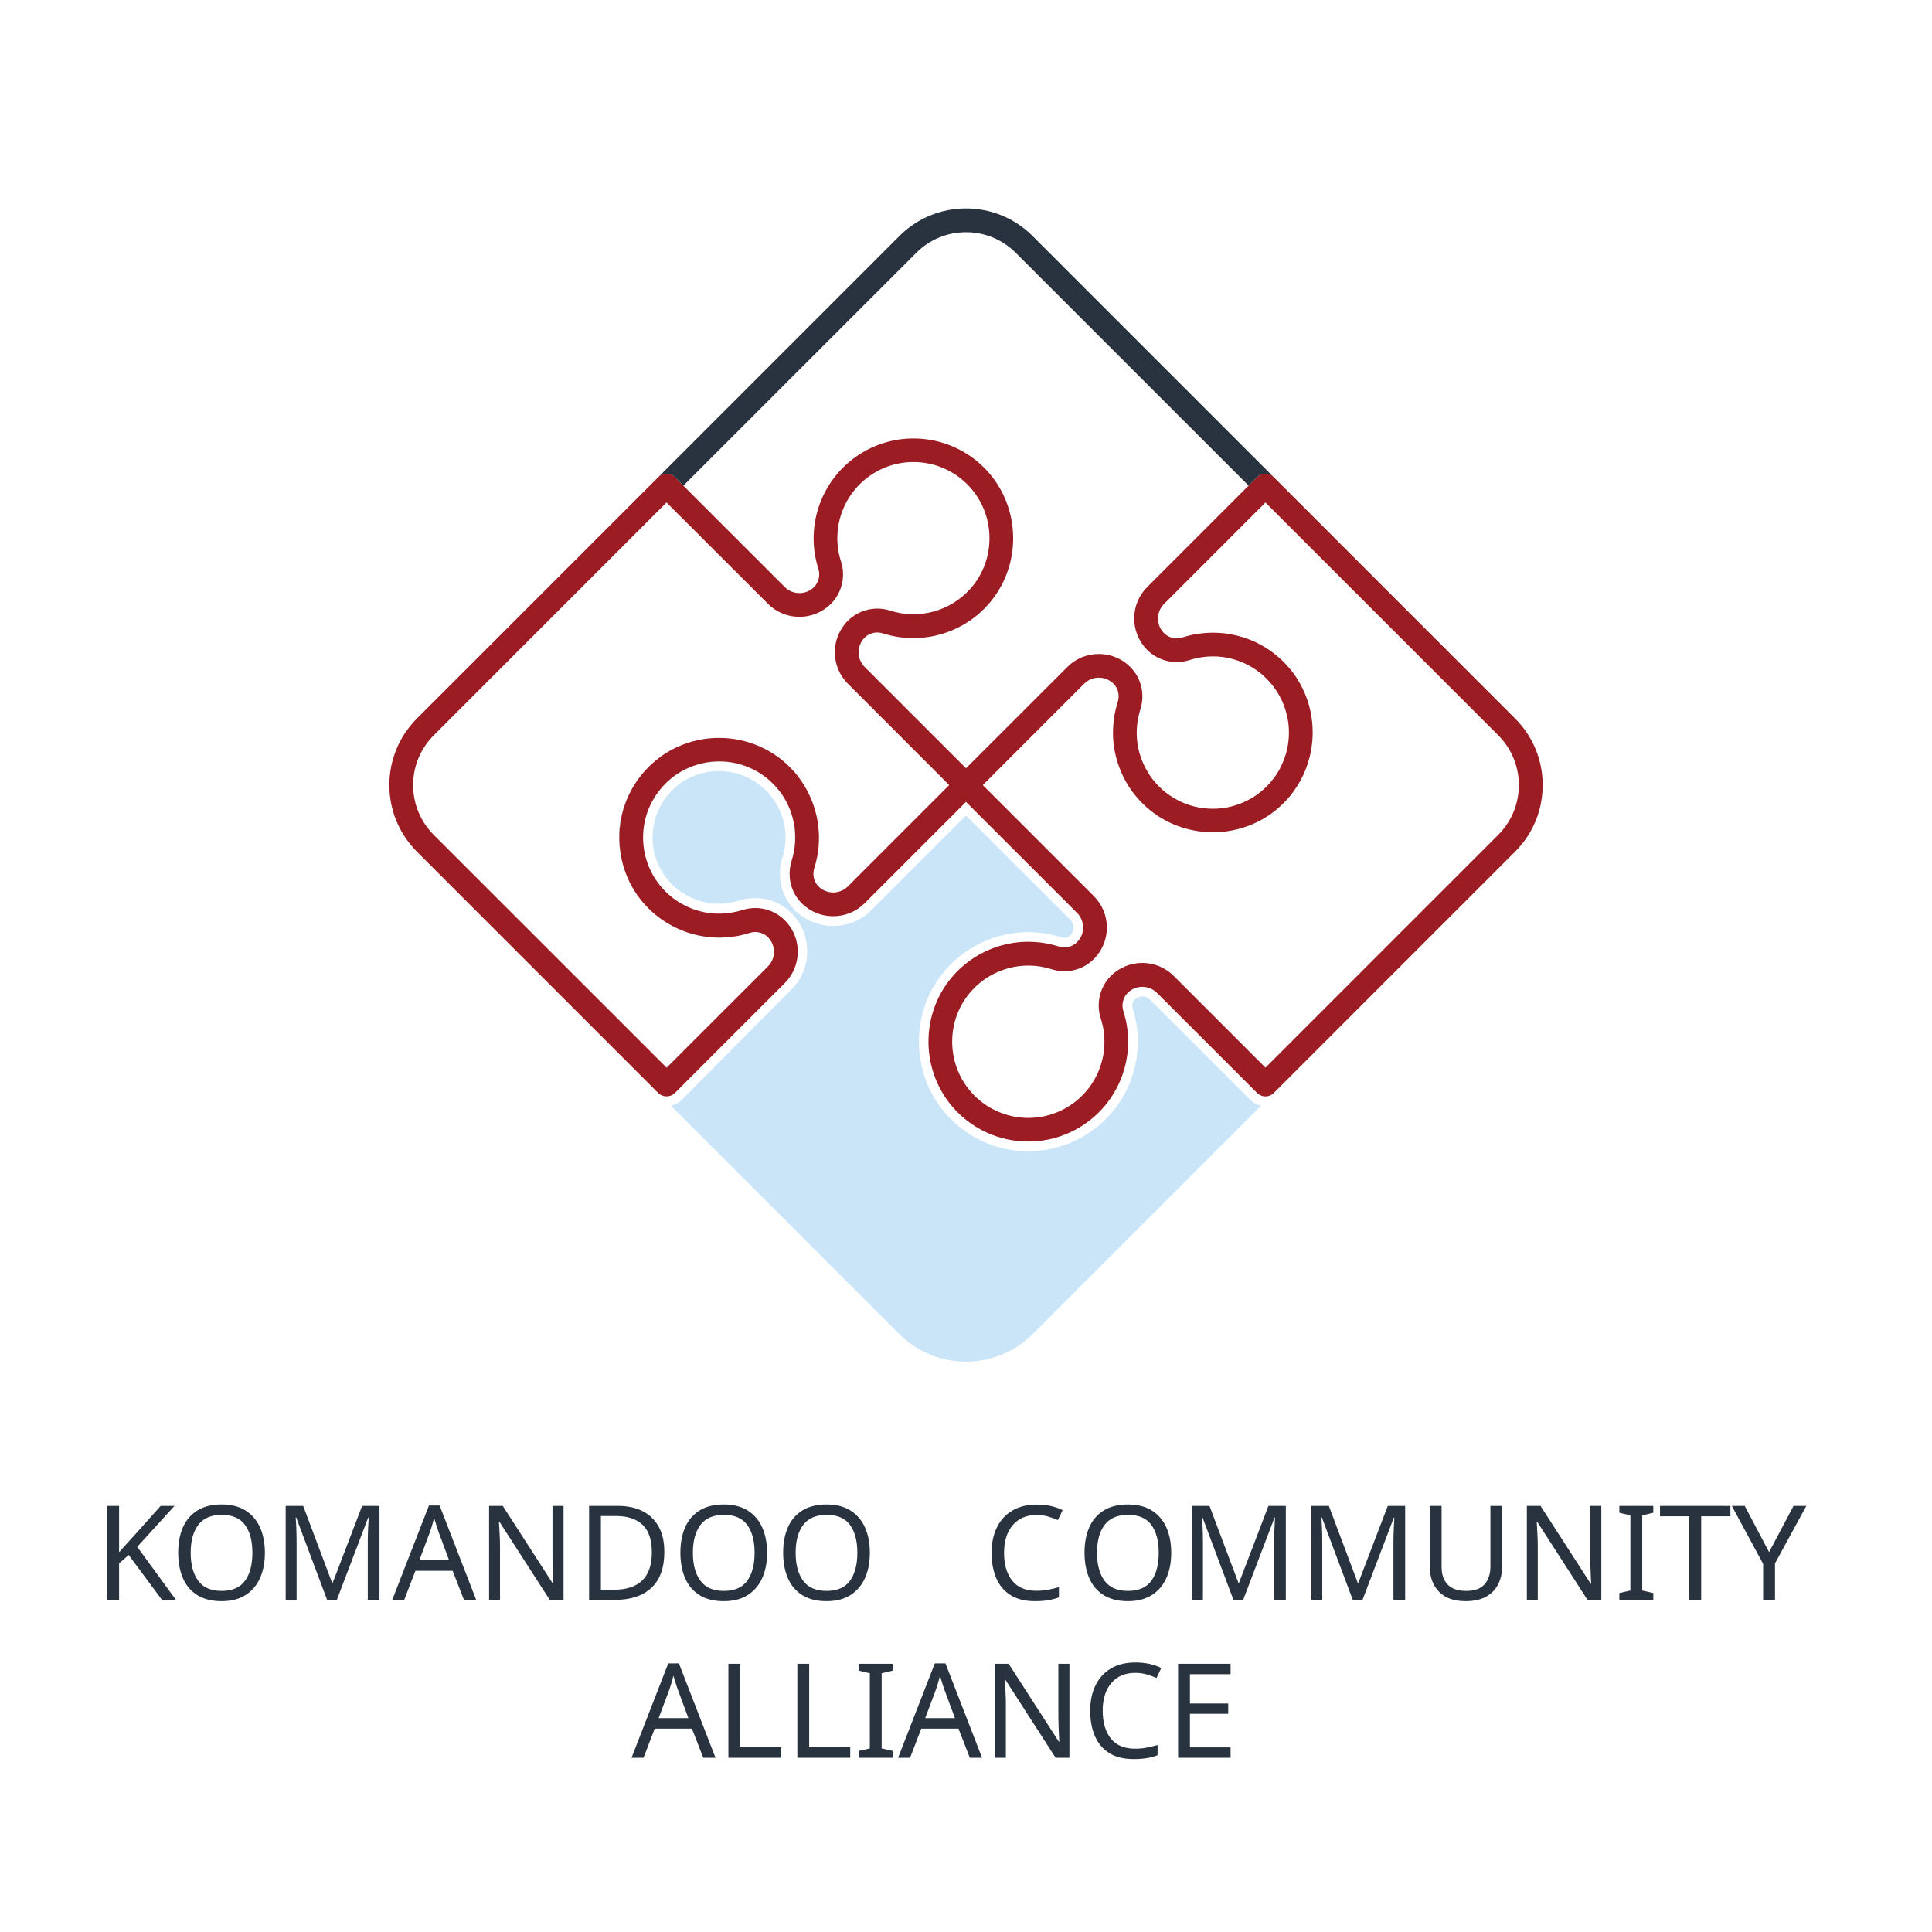
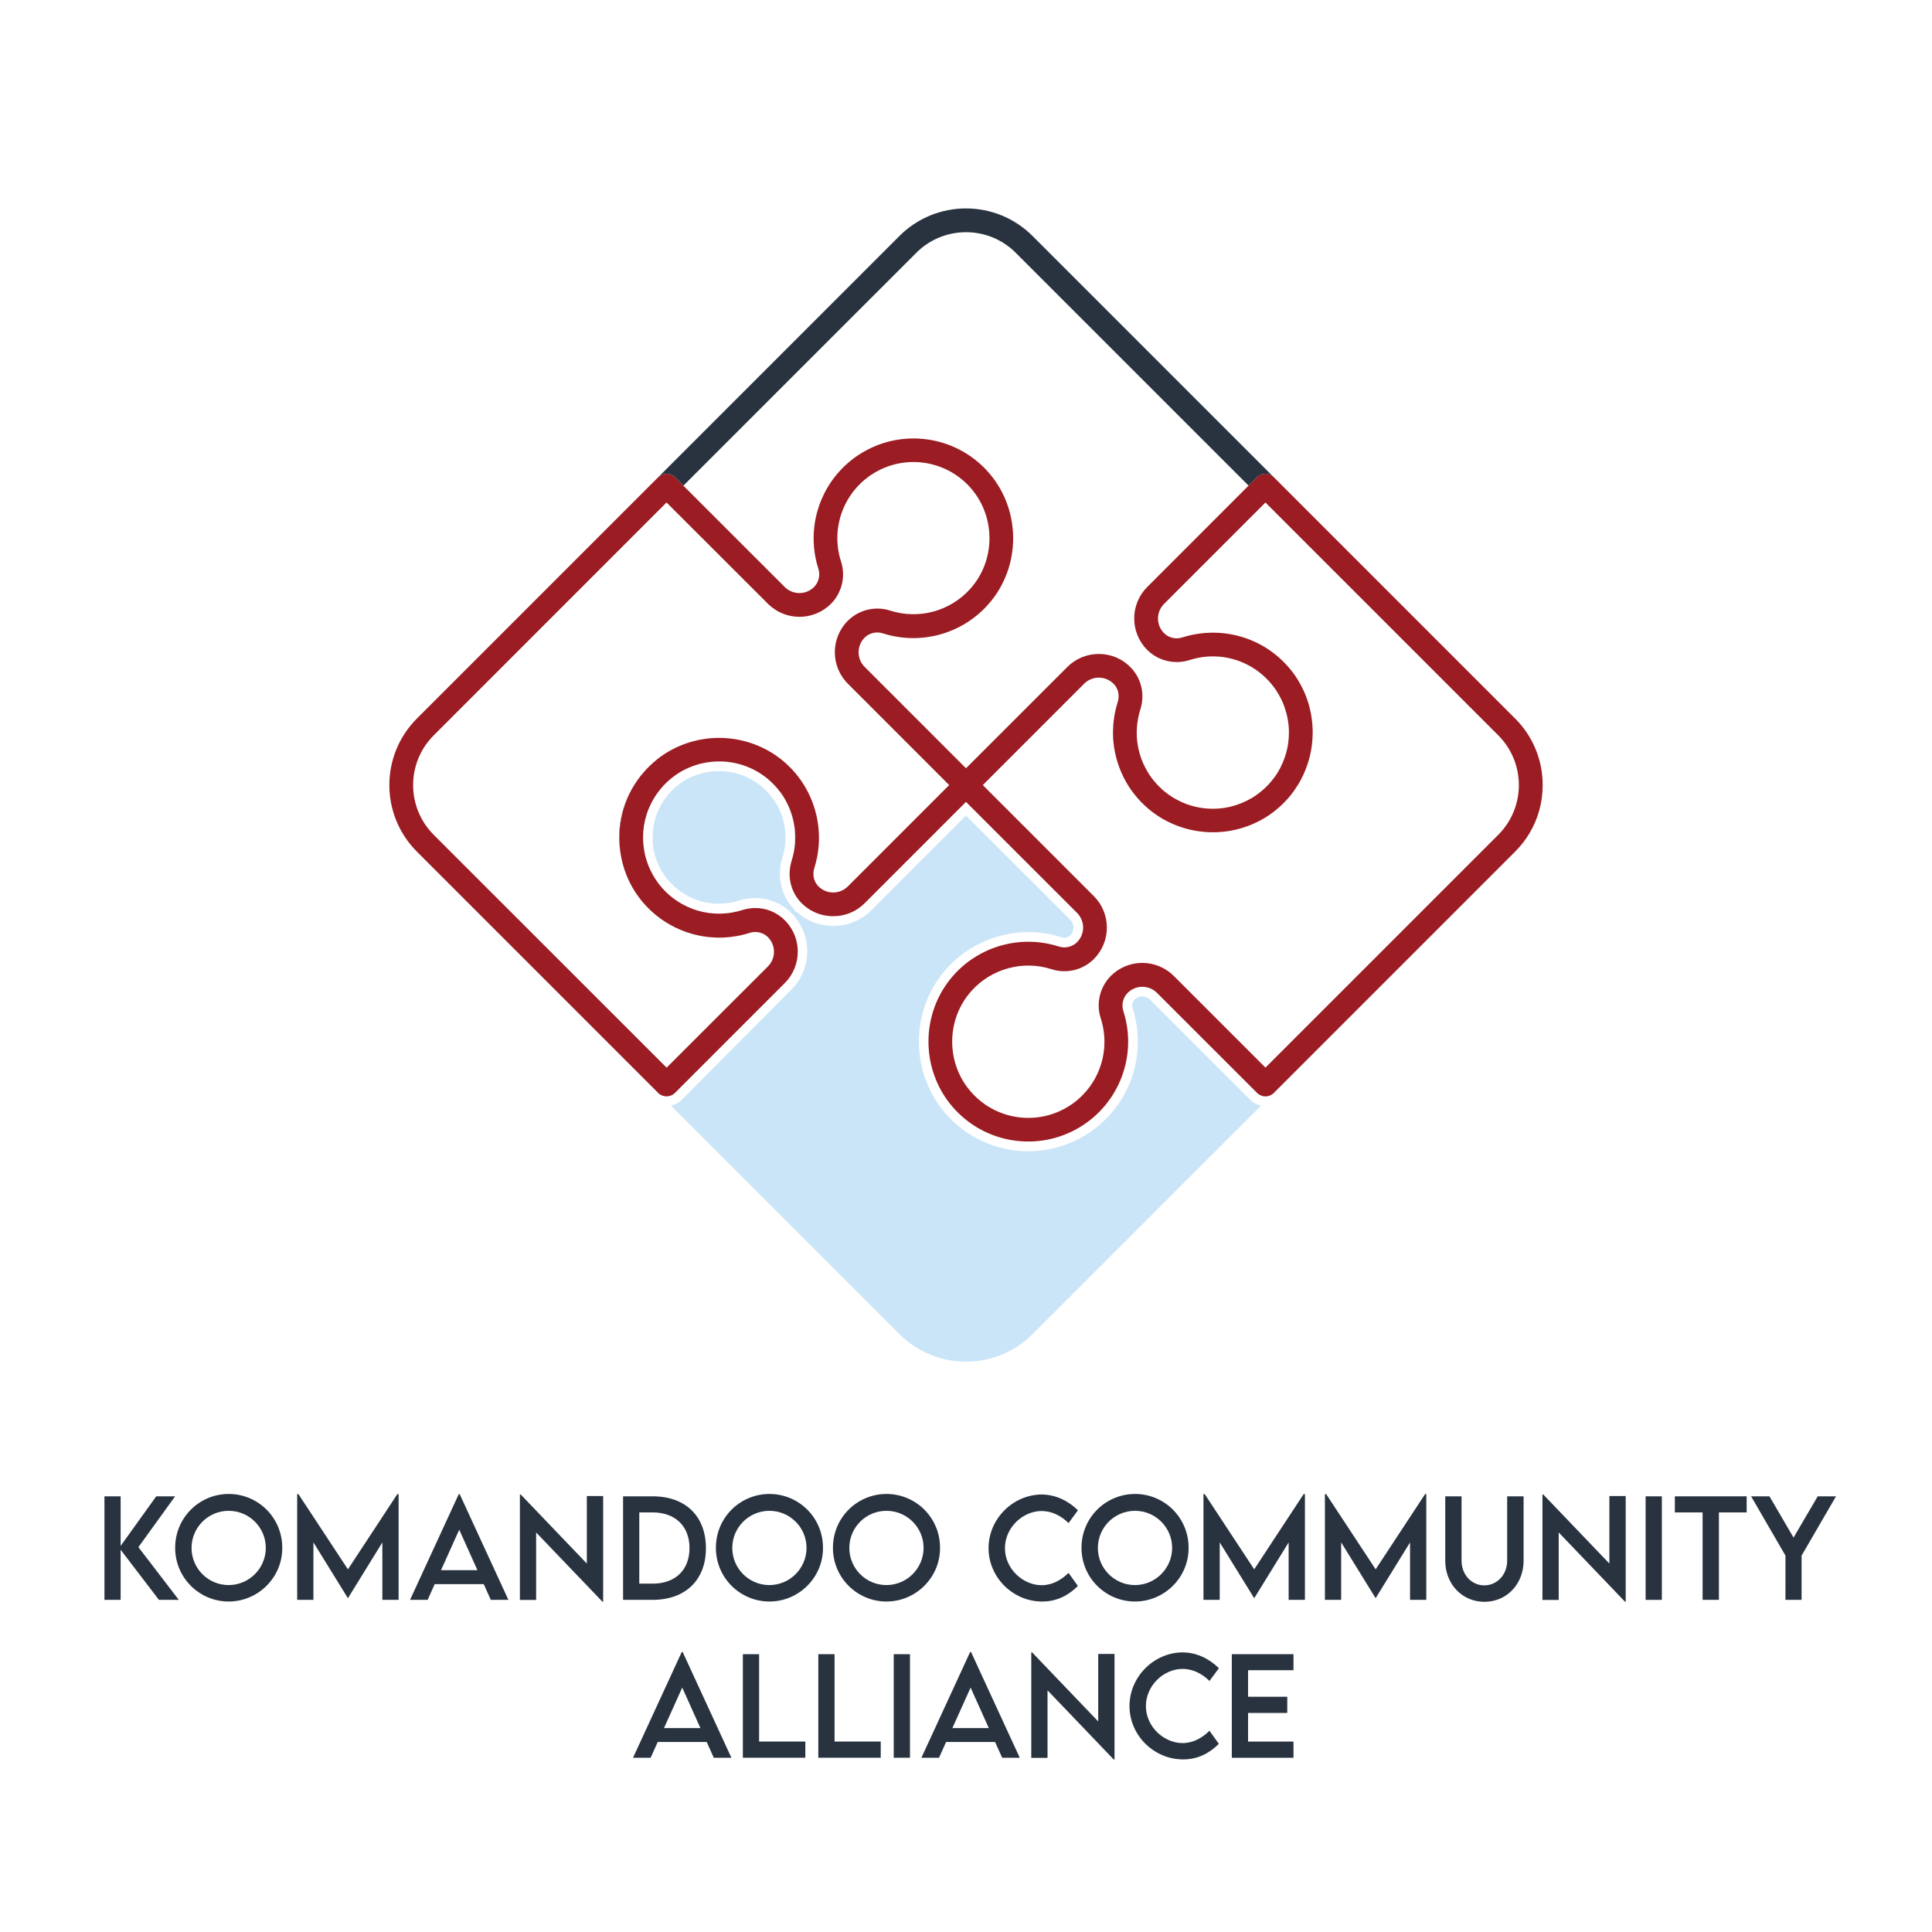
<svg xmlns="http://www.w3.org/2000/svg" id="Layer_2" data-name="Layer 2" viewBox="0 0 2000 2000">
  <defs>
-     <style>.cls-1{fill:#cbe5f8;}.cls-2{fill:#2a333f;}.cls-3{fill:#ed2024;}.cls-4{fill:#9b1c22;}.cls-5,.cls-6{fill:#29333f;}.cls-6{font-size:136.2px;font-family:LEMONMILKProFTR-Regular, LEMON MILK Pro FTR;}.cls-7{letter-spacing:-0.07em;}.cls-8{letter-spacing:-0.03em;}</style>
+     <style>.cls-1{fill:#cbe5f8;}.cls-2{fill:#2a333f;}.cls-3{fill:#ed2024;}.cls-4{fill:#9b1c22;}.cls-5{fill:#29333f;}</style>
  </defs>
  <path class="cls-1" d="M1294.18,1138.4l-8.68-8.69-94.91-94.85a11,11,0,0,0-8-3.36h0a11.32,11.32,0,0,0-8.13,3.32,8.87,8.87,0,0,0-1.9,9.11,113.45,113.45,0,0,1-108,147.79h-1.76a112.63,112.63,0,0,1-80.84-35.63c-40.25-42.72-41-110.23-1.66-153.71a113.77,113.77,0,0,1,118.63-32.12,8.87,8.87,0,0,0,9-1.87,11.55,11.55,0,0,0,3.38-8.16,11.4,11.4,0,0,0-3.38-8.11L1000,844.25l-97.82,97.82a55.55,55.55,0,0,1-39.6,16.44h-.23c-1.13,0-2.3,0-3.42-.11l-.26,0a56.56,56.56,0,0,1-20.9-5.57c-1.12-.54-2.18-1.13-3.17-1.69l-2.35-1.33-.13-.21c-.22-.14-.43-.29-.65-.42-1.21-.79-2.46-1.7-3.78-2.76-1-.76-1.9-1.56-2.82-2.39l-1.54-.4-1.5-2.56a53.42,53.42,0,0,1-5.72-7.19c-.69-1.06-1.24-2-1.73-2.85a16.15,16.15,0,0,1-1-1.76c-.44-.82-.84-1.65-1.21-2.45-.78-1.71-1.3-3-1.75-4.27-.56-1.55-1-3-1.32-4.31s-.63-2.52-.83-3.65a49,49,0,0,1-.81-6.86l-.07-1.79c0-1.31,0-2.51,0-3.71V902c.11-1.79.25-3.3.44-4.73.07-.65.16-1.2.23-1.62.31-1.82.69-3.59,1.16-5.31.21-.81.48-1.65.73-2.44a68.6,68.6,0,0,0-8-58.59c-.82-1.22-1.57-2.28-2.24-3.18-1-1.29-1.78-2.3-2.58-3.23l-.32-.4c-.3-.39-.76-.89-1.24-1.42l-.23-.25c-.41-.47-.91-1-1.44-1.52-1.23-1.28-2.34-2.36-3.42-3.34l-.6-.54,0,0-.08-.07c-.58-.49-1.15-1-1.68-1.45a70.74,70.74,0,0,0-9.73-6.71c-.94-.55-1.94-1.06-3-1.6l-2-.95a67.26,67.26,0,0,0-30-6.4c-1.17,0-2,0-2.84.1h-.18c-.79.05-1.55.09-2.3.17l-.23,0-.93.08-.13,0-.36,0-1.91.35-.31-.09-.36.06-.31.06c-.69.1-1.44.23-2.19.39l-.29.06a61,61,0,0,0-8.84,2.4l-.4.13c-.51.16-1,.35-1.61.57l-.51.19-.13,0-.06.09-2.94,1.16-.14,0-1.61.74c-.18.08-.35.17-.53.27l-.48.23c-1,.46-1.88.91-2.7,1.39l-.32.17c-.82.43-1.68.94-2.87,1.68l-2.27,1.49a10.47,10.47,0,0,0-1.1.77l-.46.34a63.4,63.4,0,0,0-6.94,5.73,66.77,66.77,0,0,0-5.7,6.06l-.11.13c-.79.93-1.62,2-2.6,3.31-.46.62-.87,1.18-1.21,1.69l-.08.12c-.41.6-.82,1.23-1.2,1.84l-.06.08a62.39,62.39,0,0,0-4.28,7.91l0,0-.24.89-.54.82c-.07.15-.14.29-.2.44l-.18.46c-.24.57-.48,1.14-.69,1.71l-.44,1.22c-.22.63-.47,1.3-.67,1.94a68.47,68.47,0,0,0-3.37,20.43c0,1,0,2.09,0,3.09l0,.44c0,.71.07,1.54.14,2.41l0,.65a3.87,3.87,0,0,0,0,.6l.11.6,0,.61a15.93,15.93,0,0,0,.24,1.87l.06.42a61.2,61.2,0,0,0,2.91,12.27l.09.27c.17.53.42,1.18.68,1.87l.27.77a13.88,13.88,0,0,0,.83,2l.23.45.18.47a23.59,23.59,0,0,0,1.12,2.41l.26.53c.36.79.8,1.63,1.34,2.56l.14.25c.64,1.19,1.34,2.36,2.07,3.48l.17.26c.35.57.64,1,.87,1.3l.38.54c.35.53.71,1.05,1.12,1.59l.15.21c.46.65,1,1.3,1.48,1.91l.18.22c.77,1,1.66,2,2.6,3,.79.87,1.48,1.59,2.1,2.18l1.72,1.69c.41.38.8.77,1.24,1.14l.12.11c.42.37.84.74,1.27,1.09l.23.2c.81.69,1.57,1.31,2.31,1.87l.23.18c.58.46,1.12.86,1.65,1.22l2.06,1.45q2.14,1.43,4.32,2.62l.11.06a67.54,67.54,0,0,0,39.88,8.53l.17,0c1.37-.1,2.84-.3,4.75-.62l.11,0c1.81-.29,3.24-.58,4.5-.9l.27-.07c.9-.21,1.84-.45,2.84-.73l2.12-.66.77-.23,1.88-.59.14,0c1.14-.3,2.29-.56,3.43-.78l.14,0c.76-.14,1.56-.27,2.31-.37a57.45,57.45,0,0,1,6.4-.58h.2a52.75,52.75,0,0,1,38.74,15.44l1,1.07.95,1,.14.16a58.83,58.83,0,0,1,4.8,6.18c.55.78,1.09,1.64,1.66,2.62.75,1.24,1.43,2.48,2.08,3.78a55.11,55.11,0,0,1,5.7,22c.05.86.07,1.71.08,2.56v.27a55.63,55.63,0,0,1-16.43,39.69L714.54,1129.71l-8.7,8.73a22.33,22.33,0,0,1-11.35,6.06l236.59,236.58a97.56,97.56,0,0,0,137.84,0l236.58-236.59A22.13,22.13,0,0,1,1294.18,1138.4Z" />
  <path class="cls-2" d="M687.47,953.38a102.66,102.66,0,0,0,68.21,16.53A104.5,104.5,0,0,1,687.47,953.38Zm159.75-35.84.09.06c-.28-.29-.57-.59-.85-.91A8,8,0,0,0,847.22,917.54Zm-2.9-3.87a16.94,16.94,0,0,1-1.4-3.32A19.78,19.78,0,0,0,844.32,913.67Zm-1.75-4.47a23.33,23.33,0,0,1-.51-3.67A17.45,17.45,0,0,0,842.57,909.2Zm-.51-3.67a22.42,22.42,0,0,1,.14-3.64A15.86,15.86,0,0,0,842.06,905.53Zm.17-3.74a20,20,0,0,1,.74-3.3A17.19,17.19,0,0,0,842.23,901.79ZM819.49,891c-.21.64-.39,1.32-.56,2,.17-.64.39-1.32.59-2a78.76,78.76,0,0,0-9.17-67.15A79.73,79.73,0,0,1,819.49,891ZM641,865.61A101.42,101.42,0,0,0,643.07,887c-.16-.81-.31-1.6-.44-2.43a99.91,99.91,0,0,1-1.4-20.72,23.35,23.35,0,0,1,.13-2.77c0-1,.1-2,.19-3.05s.19-1.91.3-2.87.19-1.8.33-2.71.23-1.54.36-2.31c.15-1.12.39-2.26.62-3.4s.46-2.24.72-3.37a102.12,102.12,0,0,1,12.78-31A101.92,101.92,0,0,0,641,865.61Zm2.29,22.68c.09.49.22,1,.3,1.46s.26,1.09.4,1.64c-.24-.92-.42-1.85-.62-2.78-.12-.54-.22-1.08-.32-1.61,0,.19.06.39.1.59S643.27,888.06,643.31,888.29Zm100-100c-1.16,0-2.3,0-3.45.13-.89,0-1.78.11-2.68.19a19.94,19.94,0,0,0-2.18.26.43.43,0,0,0-.29,0c-.87.09-1.73.19-2.61.35s-1.87.31-2.83.52-1.91.44-2.81.67a79.85,79.85,0,0,1,51.39,5.25A77.53,77.53,0,0,0,743.31,788.31ZM687.47,953.38a102.66,102.66,0,0,0,68.21,16.53A104.5,104.5,0,0,1,687.47,953.38Zm159.75-35.84.09.06c-.28-.29-.57-.59-.85-.91A8,8,0,0,0,847.22,917.54Zm-2.9-3.87a16.94,16.94,0,0,1-1.4-3.32A19.78,19.78,0,0,0,844.32,913.67Zm-1.75-4.47a23.33,23.33,0,0,1-.51-3.67A17.45,17.45,0,0,0,842.57,909.2Zm-.51-3.67a22.42,22.42,0,0,1,.14-3.64A15.86,15.86,0,0,0,842.06,905.53Zm.17-3.74a20,20,0,0,1,.74-3.3A17.19,17.19,0,0,0,842.23,901.79ZM641,865.61A101.42,101.42,0,0,0,643.07,887c-.16-.81-.31-1.6-.44-2.43a99.91,99.91,0,0,1-1.4-20.72,23.35,23.35,0,0,1,.13-2.77c0-1,.1-2,.19-3.05s.19-1.91.3-2.87.19-1.8.33-2.71.23-1.54.36-2.31c.15-1.12.39-2.26.62-3.4s.46-2.24.72-3.37a102.12,102.12,0,0,1,12.78-31A101.92,101.92,0,0,0,641,865.61Zm2.29,22.68c.09.49.22,1,.3,1.46s.26,1.09.4,1.64c-.24-.92-.42-1.85-.62-2.78-.12-.54-.22-1.08-.32-1.61,0,.19.06.39.1.59S643.27,888.06,643.31,888.29Z" />
  <path class="cls-3" d="M644,891.39c-.27-1-.47-2.06-.7-3.1.09.49.22,1,.3,1.46S643.87,890.84,644,891.39Z" />
  <path class="cls-4" d="M1301.24,494l-8.7,8.7-104.9,104.93a45.74,45.74,0,0,0-13.5,32.61c0,1.53.08,3.08.23,4.57a45.65,45.65,0,0,0,4.57,15.94c.22.42.41.8.63,1.18a45.72,45.72,0,0,0,8,10.82s0,0,.05.08a43.42,43.42,0,0,0,44,10.38,85.05,85.05,0,0,1,8.26-2.15.1.1,0,0,0,.08,0,78.26,78.26,0,0,1,63.6,14.82c.76.57,1.51,1.17,2.22,1.76s1.49,1.24,2.19,1.9,1.41,1.25,2.1,2c.41.36.79.72,1.16,1.11a1.27,1.27,0,0,0,.11.13c.92.91,1.8,1.83,2.65,2.75,1,1.15,2,2.29,2.93,3.45.72.85,1.4,1.72,2,2.62s1.19,1.66,1.77,2.51c.37.5.73,1.07,1.09,1.64.9,1.37,1.76,2.8,2.54,4.25.64,1.12,1.25,2.26,1.77,3.42a29.53,29.53,0,0,1,1.61,3.49,23.84,23.84,0,0,1,1.46,3.56c.31.85.64,1.66.88,2.53a13.06,13.06,0,0,1,.47,1.51,75.3,75.3,0,0,1,3.76,25,77.11,77.11,0,0,1-6.43,30,33.49,33.49,0,0,1-1.57,3.4c-.3.72-.68,1.46-1,2.16a67.55,67.55,0,0,1-3.57,6.14c-.63,1-1.29,2-2,2.93-.3.46-.64.88-1,1.3-1.08,1.46-2.23,2.9-3.4,4.26-.59.72-1.21,1.39-1.82,2.06-1.24,1.34-2.54,2.67-3.9,3.94a74.71,74.71,0,0,1-8,6.63,23.85,23.85,0,0,1-2.11,1.47l-2.12,1.4c-1.18.74-2.36,1.44-3.59,2.1s-2.34,1.26-3.54,1.81a31.55,31.55,0,0,1-3.24,1.5l-.18.1a33.06,33.06,0,0,1-3.5,1.39,76.36,76.36,0,0,1-26.67,5.09,77.85,77.85,0,0,1-38.34-9.33l-2.25-1.26a81.08,81.08,0,0,1-10.78-7.47c-.53-.47-1.09-.95-1.65-1.43-.27-.22-.5-.46-.77-.68-1.38-1.24-2.7-2.54-4-3.87-.62-.64-1.25-1.32-1.86-2s-1.24-1.35-1.81-2.09c-1-1.13-1.89-2.32-2.78-3.47s-1.62-2.26-2.41-3.38-1.39-2.16-2-3.27-1.12-1.94-1.65-2.92a77.78,77.78,0,0,1-8.77-48.7c.17-1.3.4-2.55.63-3.83a74.72,74.72,0,0,1,2.27-9,44,44,0,0,0,.74-24.63,42.14,42.14,0,0,0-2.89-7.84,40.29,40.29,0,0,0-2.84-4.91c-.85-1.28-1.79-2.55-2.8-3.81-.84-1-1.67-1.9-2.6-2.8,0,0,0-.06-.08-.1a45.55,45.55,0,0,0-23.4-12.53,51.85,51.85,0,0,0-6-.78c-1-.09-2-.11-3.1-.1a45.72,45.72,0,0,0-32.59,13.48L1000,795.3,895.11,690.42a21.51,21.51,0,0,1,0-30.41.11.11,0,0,1,0,0,19.57,19.57,0,0,1,1.85-1.58c.32-.25.64-.49,1-.72a9.39,9.39,0,0,1,1-.6,19,19,0,0,1,15.19-1.39,103.73,103.73,0,0,0,108.29-29.38c35.83-39.7,35.07-101.28-1.7-140.15A103.4,103.4,0,0,0,847.09,588.5a18.86,18.86,0,0,1-4.33,19.15s-.09.05-.09.09a21.51,21.51,0,0,1-30.31-.08L707.43,502.77l-8.7-8.7a12,12,0,0,0-8.68-3.6,12.25,12.25,0,0,0-8.72,3.59L431.58,743.82a97.47,97.47,0,0,0,0,137.8l249.75,249.75a12.33,12.33,0,0,0,17.4,0l8.71-8.74,104.89-104.89a45.76,45.76,0,0,0,13.5-32.6c0-.77,0-1.54-.07-2.32a45.32,45.32,0,0,0-4.66-18.07c-.54-1.09-1.11-2.11-1.74-3.16-.4-.69-.83-1.38-1.28-2a49.21,49.21,0,0,0-4.05-5.24c-.54-.58-1-1.12-1.6-1.67a1.27,1.27,0,0,0-.11-.13A42.92,42.92,0,0,0,780.9,940a44.46,44.46,0,0,0-5.37.49c-.65.08-1.33.19-2,.31a53.2,53.2,0,0,0-5.19,1.3,0,0,0,0,1,0,0c-1.87.59-3.72,1.11-5.63,1.55s-3.64.81-5.42,1.09-3.77.6-5.66.74a77.74,77.74,0,0,1-45.77-9.78,74.85,74.85,0,0,1-7.13-4.5l0,0c-.8-.54-1.56-1.11-2.31-1.71-1-.74-1.9-1.49-2.81-2.28-.54-.44-1.07-.91-1.6-1.38-.74-.63-1.4-1.29-2.1-2-.41-.36-.79-.72-1.16-1.11a1.27,1.27,0,0,0-.11-.13c-.89-.86-1.78-1.79-2.65-2.75-1-1.15-2-2.29-2.93-3.45-.72-.85-1.4-1.72-2-2.62-.51-.68-1-1.35-1.45-2.06s-.95-1.35-1.41-2.09c-.9-1.37-1.76-2.8-2.54-4.25-.64-1.12-1.25-2.26-1.77-3.42a31.31,31.31,0,0,1-1.62-3.49,24.41,24.41,0,0,1-1.45-3.56c-.32-.85-.66-1.74-.93-2.61a71.26,71.26,0,0,1-3.39-14.27,27.56,27.56,0,0,1-.37-3,13.72,13.72,0,0,1-.2-2.24c-.08-1-.17-2.08-.17-3.14-.07-1.25-.07-2.49-.05-3.76a78.9,78.9,0,0,1,3.83-23.29c.25-.77.54-1.57.81-2.33l.44-1.23c.27-.73.57-1.45.87-2.17.15-.4.32-.79.5-1.18a4.08,4.08,0,0,1,.41-.84,4.5,4.5,0,0,1,.38-.88,72.35,72.35,0,0,1,5-9.15c.45-.72.94-1.46,1.42-2.17s1-1.44,1.52-2.14c1-1.31,2-2.61,3-3.85a76,76,0,0,1,6.52-7,74.71,74.71,0,0,1,8-6.63,23.85,23.85,0,0,1,2.11-1.47l2.12-1.4c1.18-.74,2.36-1.44,3.59-2.1s2.34-1.26,3.54-1.81a31.55,31.55,0,0,1,3.24-1.5c.06-.09.11-.12.18-.1a33.06,33.06,0,0,1,3.5-1.39c.77-.3,1.53-.57,2.29-.81a70.43,70.43,0,0,1,10.33-2.8c1-.21,1.88-.37,2.83-.52s1.74-.26,2.61-.35a.43.43,0,0,1,.29,0,19.94,19.94,0,0,1,2.18-.26c.9-.08,1.79-.14,2.68-.19,1.15-.09,2.29-.12,3.45-.13a77.53,77.53,0,0,1,34.54,7.4l2.06,1c1.19.61,2.37,1.21,3.54,1.89a80.87,80.87,0,0,1,11.24,7.78c.53.47,1.09,1,1.65,1.43.27.22.5.46.77.68,1.38,1.24,2.7,2.54,4,3.87.62.64,1.25,1.28,1.86,2s1.24,1.35,1.81,2.09c1.06,1.23,2,2.47,3,3.75s1.75,2.44,2.58,3.68A78.76,78.76,0,0,1,819.52,891c-.2.63-.42,1.31-.59,2-.39,1.43-.7,2.87-.95,4.34-.06.38-.13.76-.16,1.15-.2,1.41-.31,2.8-.4,4.19,0,1,0,1.92,0,2.88,0,.59.05,1.17.07,1.76a37.79,37.79,0,0,0,.67,5.53c.15.92.38,1.85.63,2.8.33,1.21.67,2.4,1.09,3.56s.9,2.32,1.41,3.44c.34.75.72,1.5,1.11,2.23a6.17,6.17,0,0,0,.59,1.06c.44.81.94,1.64,1.46,2.44a42.76,42.76,0,0,0,5.4,6.61.1.1,0,0,0,.06,0s.05.06.08.1a48,48,0,0,0,3.94,3.49c1,.77,2,1.51,3,2.2.83.55,1.67,1.1,2.52,1.58,0,0,0,0,.06,0,.86.49,1.74,1,2.61,1.4a45.22,45.22,0,0,0,12.75,4.07c1.49.25,3,.41,4.55.52,1,.06,2.06.08,3.07.1A45.66,45.66,0,0,0,895.11,935L1000,830.11,1114.94,945a21.47,21.47,0,0,1,0,30.4,18.79,18.79,0,0,1-19.15,4.34,103.75,103.75,0,0,0-108.19,29.3c-35.85,39.65-35.19,101.17,1.52,140.13A103.42,103.42,0,0,0,1163,1047a18.8,18.8,0,0,1,4.34-19.19,21.5,21.5,0,0,1,30.36,0l94.91,94.86,8.7,8.7a12.28,12.28,0,0,0,17.4,0l249.71-249.73a96.87,96.87,0,0,0,25.25-43.55,98.28,98.28,0,0,0,3.3-25.36,96.68,96.68,0,0,0-28.54-68.92L1318.64,494A12.3,12.3,0,0,0,1301.24,494ZM877.71,917.59a21.5,21.5,0,0,1-30.37.06l0,0-.09-.06a8,8,0,0,1-.76-.85,20.61,20.61,0,0,1-2.14-3,16.94,16.94,0,0,1-1.4-3.32c-.12-.36-.24-.76-.35-1.15a17.45,17.45,0,0,1-.51-3.67,15.86,15.86,0,0,1,.14-3.64.07.07,0,0,0,0-.1,17.19,17.19,0,0,1,.74-3.3c.86-2.68,1.59-5.4,2.2-8.11.23-1,.45-1.92.63-2.89s.35-1.83.53-2.77A104.34,104.34,0,0,0,829.25,808c-1.08-1.53-2.2-3.07-3.37-4.54-.81-1.06-1.66-2.09-2.51-3.12-.7-.8-1.39-1.61-2.1-2.38s-1.4-1.54-2.12-2.28c-.93-1-1.91-2-2.89-2.92s-1.77-1.68-2.68-2.5-1.56-1.37-2.33-2.05-1.6-1.34-2.39-1.95-1.62-1.27-2.44-1.89q-2.45-1.86-5-3.52a104.19,104.19,0,0,0-109.92-2.55c-.82.48-1.61,1-2.4,1.47l-2.38,1.55c-1.86,1.25-3.71,2.57-5.5,4-.69.54-1.34,1.06-2,1.61-.41.33-.78.63-1.16,1l-1.84,1.55c-1,.84-1.87,1.69-2.8,2.56-.4.41-.82.77-1.22,1.17-.73.68-1.43,1.4-2.14,2.16-.6.6-1.17,1.21-1.73,1.83-.83.9-1.61,1.79-2.4,2.7-.63.71-1.22,1.42-1.81,2.14q-1.38,1.71-2.67,3.43c-.56.73-1.08,1.46-1.61,2.23a12,12,0,0,0-.78,1.14c-.83,1.2-1.64,2.44-2.41,3.69a102.12,102.12,0,0,0-12.78,31c-.26,1.13-.52,2.22-.72,3.37s-.47,2.28-.62,3.4c-.13.77-.27,1.53-.36,2.31s-.24,1.83-.33,2.71-.22,1.91-.3,2.87-.14,2-.19,3.05a23.35,23.35,0,0,0-.13,2.77,99.91,99.91,0,0,0,1.4,20.72c.17,1,.34,2,.54,3,.05.23.1.47.14.7.23,1,.43,2.08.7,3.1.18.7.34,1.43.52,2.14s.33,1.21.5,1.81c.24.86.49,1.69.74,2.52.31,1,.65,2.07,1,3.11.45,1.32.94,2.62,1.43,3.91.58,1.51,1.2,3,1.83,4.43s1.34,2.9,2.05,4.33,1.58,3.05,2.42,4.55,1.84,3.18,2.85,4.73a.78.78,0,0,0,.13.18c.42.62.8,1.23,1.22,1.82.64,1,1.3,2,2,2.86.83,1.13,1.65,2.27,2.53,3.34.57.73,1.14,1.43,1.75,2.18.88,1,1.77,2.08,2.7,3.09s2.14,2.32,3.27,3.42c.11.14.26.25.37.39,2.3,2.29,4.67,4.46,7.14,6.5.87.71,1.71,1.37,2.55,2,1.1.92,2.26,1.77,3.42,2.59s2,1.39,3.05,2.06a104.5,104.5,0,0,0,68.21,16.53s0,0,0,0c1.84-.2,3.65-.44,5.48-.75,0,0,0,0,.08,0,1.79-.32,3.59-.63,5.37-1,3.06-.67,6.12-1.49,9.15-2.47a19.09,19.09,0,0,1,16.34,2,13,13,0,0,1,1.84,1.41c.3.26.59.52.88.81,0,0,.06.06.09.06a21.51,21.51,0,0,1,0,30.41L690.07,1105.24,449,864.22a72.82,72.82,0,0,1,0-103L690,520.17,795,625.06a46.19,46.19,0,0,0,65.21,0c.05-.06.09-.08.15-.14A43.38,43.38,0,0,0,870.54,581a78.79,78.79,0,0,1,132.37-78c28,29.65,28.6,76.55,1.32,106.77a79,79,0,0,1-82.52,22.38,43.36,43.36,0,0,0-44,10.42s-.05.06-.09.08a46.12,46.12,0,0,0,.1,65.13L982.6,812.7ZM1551,761.19a72.86,72.86,0,0,1,0,103l-241,241-94.9-94.89a46.08,46.08,0,0,0-65.2,0,43.41,43.41,0,0,0-10.38,44A78.8,78.8,0,0,1,1007,1132.31c-27.95-29.66-28.46-76.54-1.15-106.73a79.15,79.15,0,0,1,82.48-22.35,43.25,43.25,0,0,0,44-10.38,46.15,46.15,0,0,0,0-65.21L1017.4,812.71l104.9-104.93a21.51,21.51,0,0,1,30.39,0,.16.16,0,0,1,.06.05,17,17,0,0,1,3.45,4.93,16.12,16.12,0,0,1,.9,2.2,7.6,7.6,0,0,1,.33,1.22,16.31,16.31,0,0,1,.52,3.64,19.63,19.63,0,0,1-.92,7.07q-1.37,4.27-2.32,8.66c-.23,1-.46,2-.65,3-.21,1.18-.42,2.37-.62,3.55s-.34,2.35-.48,3.55a104.49,104.49,0,0,0-.77,10.61c0,1.45,0,2.9,0,4.36,0,2.53.2,5.08.44,7.59.08,1,.21,2,.34,3.07s.26,1.89.41,2.84a104.88,104.88,0,0,0,15.28,40.25c.69,1.09,1.4,2.12,2.13,3.19s1.73,2.36,2.62,3.54,2,2.46,3,3.68c1.43,1.73,2.95,3.41,4.51,5.06a6.21,6.21,0,0,1,.62.64c.75.75,1.5,1.5,2.25,2.21s1.74,1.67,2.65,2.49c.76.68,1.56,1.37,2.33,2s1.6,1.34,2.39,2,1.62,1.27,2.44,1.89q2.45,1.86,5,3.52a104.23,104.23,0,0,0,112.32,1.08l2.38-1.55c1.86-1.25,3.71-2.57,5.5-3.95.69-.54,1.34-1.06,2-1.61.41-.33.78-.63,1.16-1l1.84-1.55c1-.84,1.87-1.68,2.8-2.56.4-.41.82-.77,1.22-1.17.73-.68,1.43-1.4,2.14-2.16.6-.6,1.17-1.21,1.73-1.83.83-.9,1.61-1.79,2.4-2.7.63-.71,1.22-1.42,1.81-2.14,1.13-1.37,2.2-2.76,3.19-4.17,1.16-1.62,2.3-3.28,3.37-5a.89.89,0,0,0,.14-.25c.68-1.06,1.37-2.11,2-3.18a9.6,9.6,0,0,0,.54-.92c.54-.94,1.05-1.9,1.56-2.82a103,103,0,0,0,8.61-21.83,104.8,104.8,0,0,0-1.91-60.54c-.41-1.32-.9-2.61-1.4-3.88s-1.09-2.73-1.67-4.08c-.72-1.65-1.49-3.28-2.26-4.87a.91.91,0,0,0-.13-.22c-.73-1.47-1.51-2.91-2.32-4.37-.08-.13-.13-.21-.2-.34-.89-1.59-1.84-3.19-2.85-4.73-.53-.87-1.1-1.72-1.7-2.61a1.56,1.56,0,0,0-.33-.41c-1.16-1.77-2.4-3.41-3.71-5-.71-.88-1.39-1.75-2.14-2.61-1.63-1.93-3.31-3.8-5.13-5.6a4.08,4.08,0,0,0-.39-.43c-.14-.15-.28-.3-.43-.44l-.78-.76c-.26-.25-.51-.54-.78-.75-.9-.86-1.83-1.73-2.77-2.57-1.88-1.67-3.82-3.28-5.78-4.79a1.31,1.31,0,0,0-.27-.21c-1.36-1-2.69-2-4.12-3-1.23-.84-2.46-1.68-3.71-2.45A104.06,104.06,0,0,0,1252.4,655c-1.47,0-2.9.1-4.35.22-1.67.1-3.32.28-5,.49a9.26,9.26,0,0,0-1.39.17c-2.19.29-4.36.65-6.55,1.08a106.85,106.85,0,0,0-10.92,2.83s0,0,0,0c-.75.23-1.53.42-2.3.58-.27,0-.58.1-.89.17a19.41,19.41,0,0,1-2.41.19,18.4,18.4,0,0,1-11.72-3.69c-.63-.5-1.22-1-1.8-1.57v0a21.16,21.16,0,0,1-6.31-15.2,21.79,21.79,0,0,1,1.63-8.22,19.6,19.6,0,0,1,2-3.67,22.85,22.85,0,0,1,2.7-3.28l104.9-104.92Z" />
  <path class="cls-5" d="M1000,240.39a72.39,72.39,0,0,1,51.48,21.29l241.06,241.05,8.7-8.7a12.3,12.3,0,0,1,17.4,0L1068.89,244.28a97.51,97.51,0,0,0-137.81,0L681.33,494.06a12.25,12.25,0,0,1,8.72-3.59,12,12,0,0,1,8.68,3.6l8.7,8.7,241.05-241A72.36,72.36,0,0,1,1000,240.39Z" />
-   <text class="cls-6" transform="translate(97.81 1656.16)">
-     <tspan class="cls-7">K</tspan>
-     <tspan x="78.34" y="0">OMANDOO </tspan>
-     <tspan class="cls-8" x="920.34" y="0">C</tspan>
-     <tspan x="1016.57" y="0">OMMUNITY</tspan>
-     <tspan x="555.97" y="163.44">ALLIANCE</tspan>
-   </text>
+   <path class="cls-5" d="M164.51,1656.16l-39.63-51.87v51.87H108.12V1549h16.76v51.33L161.72,1549h19.55l-38,52.6,41.83,54.59Z" />
+   <path class="cls-5" d="M181.34,1602.7a55.43,55.43,0,1,1,110.85,0c0,30.32-25,55.19-55.52,55.19A55.43,55.43,0,0,1,181.34,1602.7Zm93.83-.14a38.44,38.44,0,1,0-38.5,38.31A38.61,38.61,0,0,0,275.17,1602.56Z" />
+   <path class="cls-5" d="M412.63,1546.64v109.52H395.81v-59.45l-35.58,57.66h-.13l-35.65-57.72v59.51H307.63V1546.64h1.26l51.27,77.93,51.21-77.93Z" />
+   <path class="cls-5" d="M500.75,1639.87H450l-7.31,16.29H424.48l50.4-109.39h1l50.41,109.39H508.06Zm-6.52-14.43-18.82-41.89-18.88,41.89Z" />
+   <path class="cls-5" d="M624.38,1548.7V1658h-.8L555,1586.41v69.88H538.2V1547.1h.86l68.43,71.49V1548.7Z" />
+   <path class="cls-5" d="M730.78,1602.7c0,32.91-21.21,53.46-55.26,53.46H645V1549h30.52C709.57,1548.9,730.78,1569.51,730.78,1602.7Zm-17-.07c0-22.74-14.76-37-38.3-37h-13.7v73.74h13.9C699.07,1639.4,713.76,1625.24,713.76,1602.63Z" />
+   <path class="cls-5" d="M741.1,1602.7a55.43,55.43,0,1,1,110.85,0c0,30.32-25,55.19-55.52,55.19A55.43,55.43,0,0,1,741.1,1602.7Zm93.83-.14a38.44,38.44,0,1,0-38.5,38.31A38.61,38.61,0,0,0,834.93,1602.56Z" />
+   <path class="cls-5" d="M862.27,1602.7a55.43,55.43,0,1,1,110.85,0c0,30.32-25,55.19-55.52,55.19A55.43,55.43,0,0,1,862.27,1602.7Zm93.83-.14a38.44,38.44,0,1,0-38.5,38.31A38.61,38.61,0,0,0,956.1,1602.56Z" />
+   <path class="cls-5" d="M1023.34,1602.63c0-30.19,25.2-55.53,55.33-55.53,13.9.2,26.73,6.12,37.24,16.36l-9.78,13.24c-7.51-7.52-17.29-12.51-27.8-12.51-19.41,0-38,17-38,38.51s18.82,38.3,38,38.3c11,0,20.42-5.45,27.8-12.77l9.71,13.57c-9.25,9.11-21,16.09-37,16.09C1048.54,1657.89,1023.34,1632.89,1023.34,1602.63Z" />
+   <path class="cls-5" d="M1119.57,1602.7a55.43,55.43,0,1,1,110.85,0c0,30.32-25,55.19-55.52,55.19A55.43,55.43,0,0,1,1119.57,1602.7Zm93.83-.14a38.44,38.44,0,1,0-38.5,38.31A38.61,38.61,0,0,0,1213.4,1602.56Z" />
+   <path class="cls-5" d="M1350.86,1546.64v109.52H1334v-59.45l-35.58,57.66h-.13l-35.64-57.72v59.51h-16.83V1546.64h1.26l51.28,77.93,51.2-77.93Z" />
+   <path class="cls-5" d="M1476.49,1546.64v109.52h-16.83v-59.45l-35.57,57.66H1424l-35.64-57.72v59.51h-16.82V1546.64h1.26l51.27,77.93,51.2-77.93Z" />
+   <path class="cls-5" d="M1496.11,1615.53V1549H1513v66.49c0,14.83,10.45,25.67,23.54,25.67s23.68-10.84,23.68-25.67V1549h17v66.56c0,24.6-17.75,42.63-40.56,42.63S1496.11,1640.13,1496.11,1615.53Z" />
+   <path class="cls-5" d="M1682.92,1548.7V1658h-.8l-68.56-71.61v69.88h-16.82V1547.1h.86l68.43,71.49V1548.7Z" />
+   <path class="cls-5" d="M1703.54,1549h16.82v107.19h-16.82Z" />
+   <path class="cls-5" d="M1808.14,1565.66h-28.72v90.5h-16.89v-90.5H1733.8V1549h74.34Z" />
+   <path class="cls-5" d="M1848.31,1610.34,1812.74,1549h19l24.94,42.69,25-42.69h18.95L1865,1610.34v45.82h-16.7Z" />
+   <path class="cls-5" d="M731.58,1803.31H680.85l-7.32,16.29H655.31l50.41-109.39h1l50.41,109.39H738.9Zm-6.51-14.43L706.25,1747l-18.89,41.89Z" />
+   <path class="cls-5" d="M833.67,1802.84v16.76H769V1712.41h16.83v90.43Z" />
+   <path class="cls-5" d="M911.74,1802.84v16.76H847.11V1712.41h16.82v90.43Z" />
+   <path class="cls-5" d="M925.18,1712.41H942V1819.6H925.18Z" />
+   <path class="cls-5" d="M1030.12,1803.31H979.38l-7.31,16.29H953.85l50.4-109.39h1l50.4,109.39h-18.22Zm-6.52-14.43L1004.78,1747l-18.88,41.89Z" />
+   <path class="cls-5" d="M1153.75,1712.14v109.32h-.8l-68.56-71.62v69.89h-16.82V1710.54h.86l68.43,71.49v-69.89Z" />
+   <path class="cls-5" d="M1169.25,1766.07c0-30.19,25.2-55.53,55.33-55.53,13.89.2,26.73,6.12,37.24,16.36l-9.78,13.24c-7.51-7.52-17.29-12.51-27.8-12.51-19.41,0-38,17-38,38.51s18.82,38.3,38,38.3c11,0,20.42-5.45,27.8-12.77l9.71,13.57c-9.25,9.11-21,16.09-37,16.09C1194.45,1821.33,1169.25,1796.33,1169.25,1766.07Z" />
+   <path class="cls-5" d="M1292,1729v27.47h40.57v16.76H1292v29.65h47v16.76h-63.84V1712.41H1339V1729Z" />
</svg>
